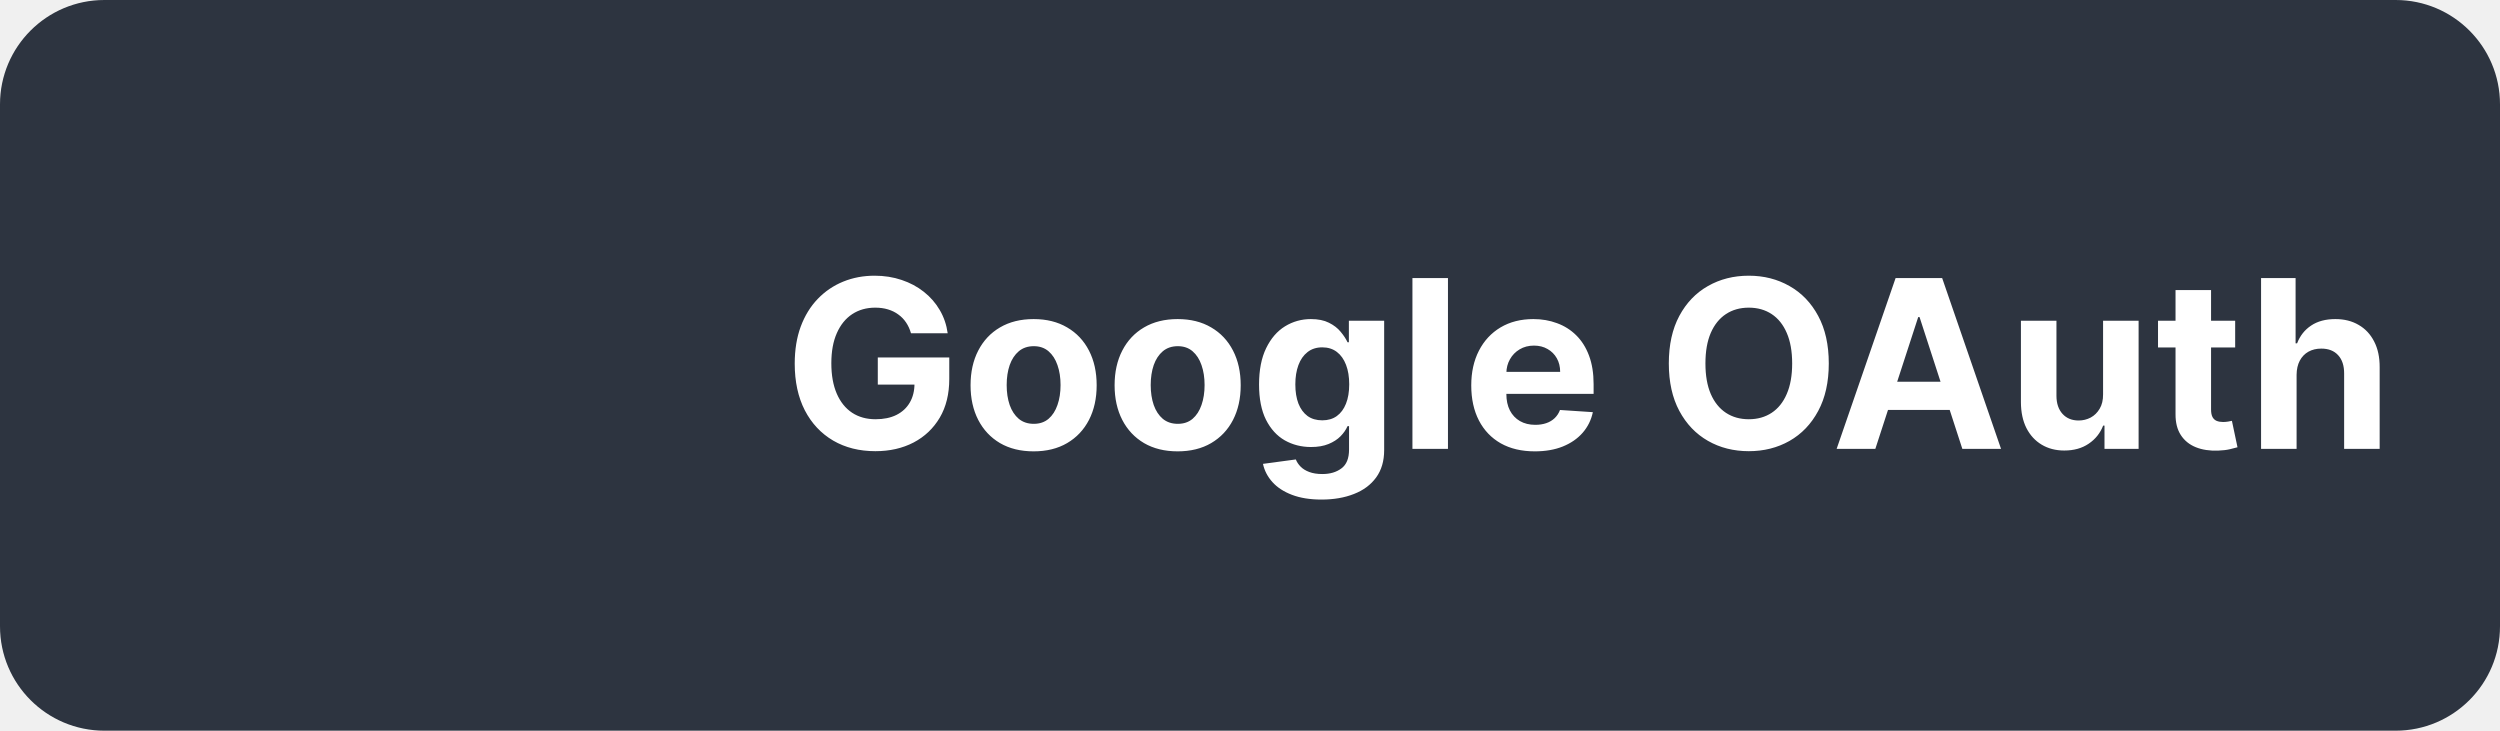
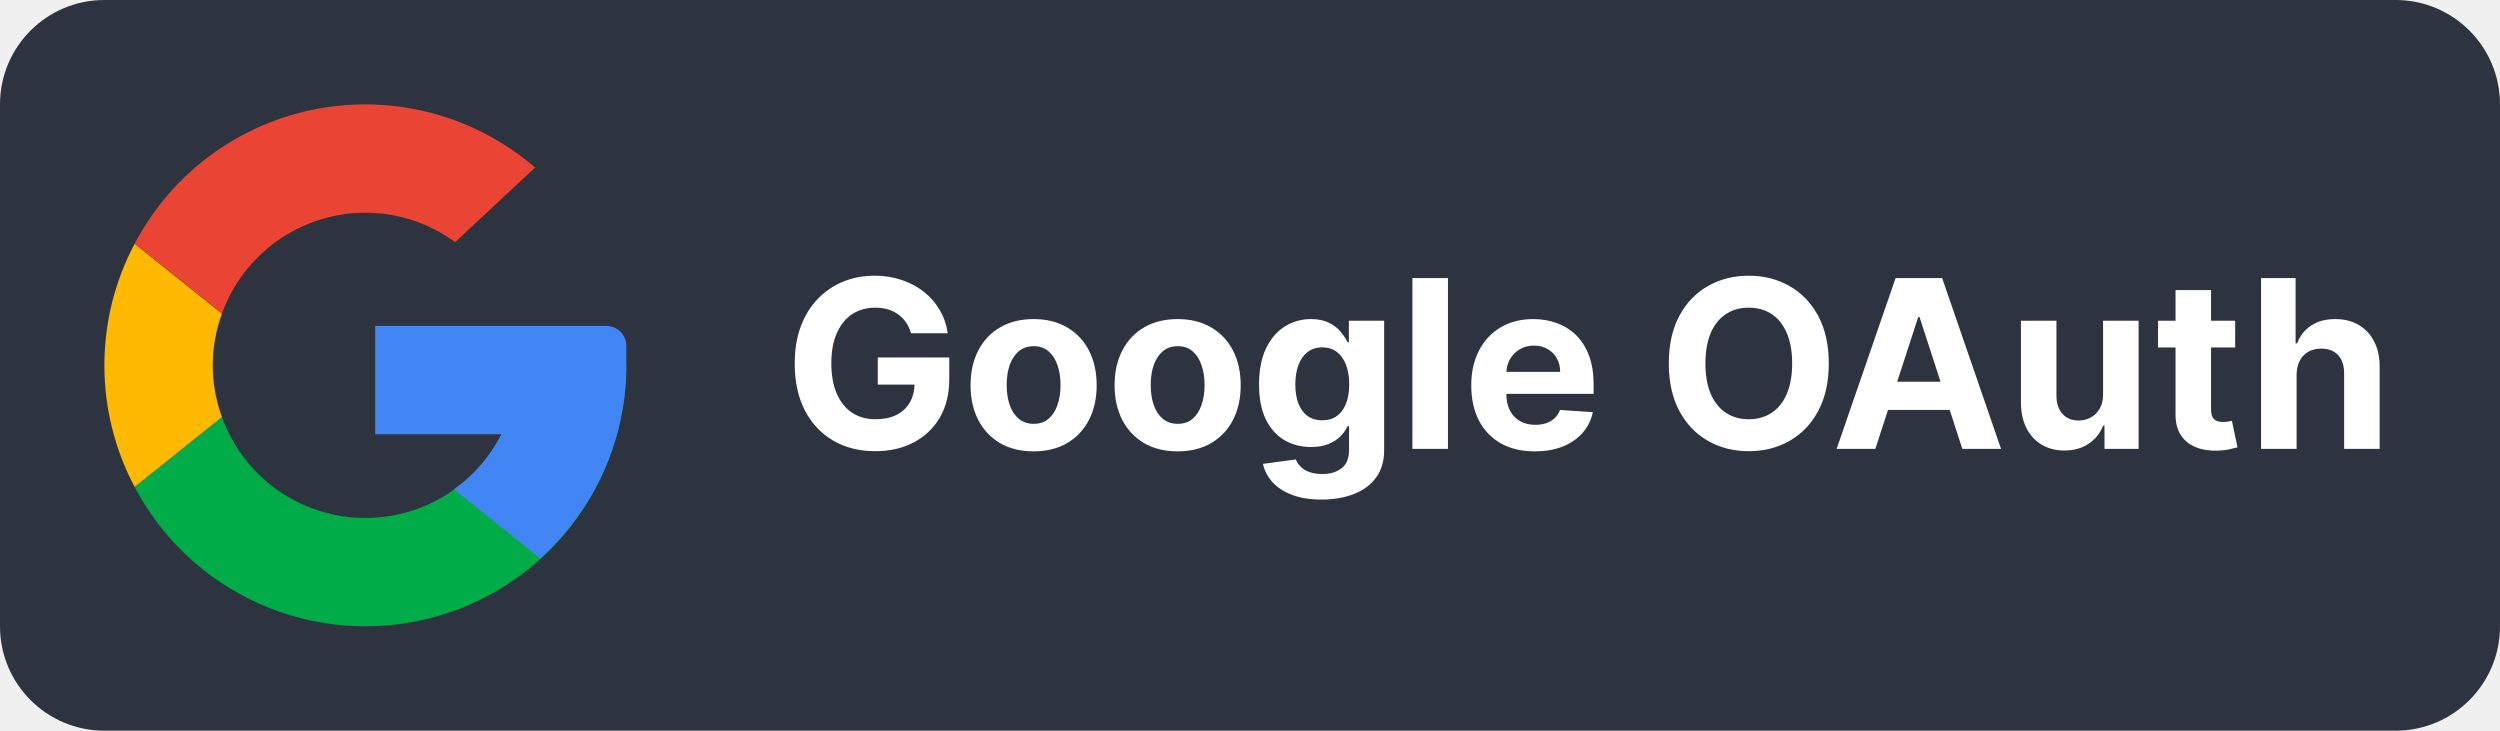
<svg xmlns="http://www.w3.org/2000/svg" width="479" height="140" viewBox="0 0 479 140" fill="none">
-   <rect width="479" height="140" rx="20" fill="#2D3440" />
-   <path d="M174.545 63.852C174.322 63.074 174.007 62.387 173.603 61.79C173.198 61.183 172.702 60.672 172.116 60.256C171.541 59.83 170.881 59.505 170.135 59.281C169.4 59.057 168.585 58.946 167.69 58.946C166.017 58.946 164.547 59.361 163.279 60.192C162.022 61.023 161.042 62.232 160.339 63.82C159.636 65.396 159.284 67.325 159.284 69.604C159.284 71.884 159.631 73.823 160.323 75.421C161.016 77.019 161.996 78.239 163.263 79.081C164.531 79.912 166.028 80.327 167.754 80.327C169.32 80.327 170.657 80.05 171.765 79.496C172.884 78.931 173.736 78.138 174.322 77.115C174.918 76.092 175.217 74.883 175.217 73.488L176.623 73.695H168.185V68.486H181.88V72.609C181.88 75.485 181.273 77.957 180.059 80.023C178.844 82.079 177.172 83.667 175.041 84.785C172.91 85.894 170.471 86.447 167.722 86.447C164.654 86.447 161.958 85.771 159.636 84.418C157.314 83.054 155.502 81.121 154.203 78.617C152.914 76.103 152.269 73.12 152.269 69.668C152.269 67.016 152.653 64.651 153.42 62.573C154.197 60.485 155.284 58.717 156.68 57.268C158.075 55.819 159.7 54.716 161.554 53.96C163.407 53.203 165.415 52.825 167.578 52.825C169.432 52.825 171.158 53.097 172.756 53.64C174.354 54.173 175.771 54.929 177.006 55.909C178.253 56.89 179.27 58.056 180.059 59.409C180.847 60.751 181.353 62.232 181.577 63.852H174.545ZM198.04 86.479C195.558 86.479 193.411 85.952 191.6 84.897C189.8 83.832 188.41 82.351 187.429 80.455C186.449 78.548 185.959 76.337 185.959 73.823C185.959 71.288 186.449 69.072 187.429 67.175C188.41 65.269 189.8 63.788 191.6 62.733C193.411 61.668 195.558 61.135 198.04 61.135C200.522 61.135 202.664 61.668 204.464 62.733C206.275 63.788 207.671 65.269 208.651 67.175C209.631 69.072 210.121 71.288 210.121 73.823C210.121 76.337 209.631 78.548 208.651 80.455C207.671 82.351 206.275 83.832 204.464 84.897C202.664 85.952 200.522 86.479 198.04 86.479ZM198.072 81.206C199.201 81.206 200.144 80.886 200.901 80.247C201.657 79.597 202.227 78.713 202.611 77.594C203.005 76.476 203.202 75.203 203.202 73.775C203.202 72.348 203.005 71.075 202.611 69.956C202.227 68.837 201.657 67.953 200.901 67.303C200.144 66.653 199.201 66.329 198.072 66.329C196.932 66.329 195.973 66.653 195.196 67.303C194.429 67.953 193.848 68.837 193.454 69.956C193.07 71.075 192.879 72.348 192.879 73.775C192.879 75.203 193.07 76.476 193.454 77.594C193.848 78.713 194.429 79.597 195.196 80.247C195.973 80.886 196.932 81.206 198.072 81.206ZM225.638 86.479C223.156 86.479 221.009 85.952 219.198 84.897C217.397 83.832 216.007 82.351 215.027 80.455C214.047 78.548 213.557 76.337 213.557 73.823C213.557 71.288 214.047 69.072 215.027 67.175C216.007 65.269 217.397 63.788 219.198 62.733C221.009 61.668 223.156 61.135 225.638 61.135C228.12 61.135 230.261 61.668 232.062 62.733C233.873 63.788 235.269 65.269 236.249 67.175C237.229 69.072 237.719 71.288 237.719 73.823C237.719 76.337 237.229 78.548 236.249 80.455C235.269 82.351 233.873 83.832 232.062 84.897C230.261 85.952 228.12 86.479 225.638 86.479ZM225.67 81.206C226.799 81.206 227.742 80.886 228.498 80.247C229.255 79.597 229.825 78.713 230.208 77.594C230.602 76.476 230.799 75.203 230.799 73.775C230.799 72.348 230.602 71.075 230.208 69.956C229.825 68.837 229.255 67.953 228.498 67.303C227.742 66.653 226.799 66.329 225.67 66.329C224.53 66.329 223.571 66.653 222.793 67.303C222.026 67.953 221.446 68.837 221.052 69.956C220.668 71.075 220.476 72.348 220.476 73.775C220.476 75.203 220.668 76.476 221.052 77.594C221.446 78.713 222.026 79.597 222.793 80.247C223.571 80.886 224.53 81.206 225.67 81.206ZM253.204 95.716C250.998 95.716 249.107 95.412 247.531 94.805C245.965 94.209 244.718 93.394 243.791 92.36C242.864 91.327 242.263 90.165 241.986 88.876L248.282 88.029C248.473 88.519 248.777 88.978 249.193 89.404C249.608 89.83 250.157 90.171 250.839 90.427C251.531 90.693 252.373 90.826 253.363 90.826C254.844 90.826 256.064 90.464 257.023 89.739C257.992 89.026 258.477 87.827 258.477 86.144V81.653H258.189C257.891 82.335 257.444 82.98 256.847 83.587C256.25 84.194 255.483 84.69 254.546 85.073C253.608 85.457 252.49 85.648 251.19 85.648C249.347 85.648 247.669 85.222 246.156 84.37C244.654 83.507 243.456 82.191 242.561 80.423C241.677 78.644 241.234 76.396 241.234 73.679C241.234 70.899 241.687 68.576 242.593 66.712C243.498 64.848 244.702 63.452 246.204 62.525C247.717 61.598 249.374 61.135 251.174 61.135C252.548 61.135 253.699 61.369 254.626 61.838C255.553 62.296 256.298 62.871 256.863 63.564C257.438 64.246 257.88 64.917 258.189 65.577H258.445V61.455H265.205V86.24C265.205 88.328 264.693 90.075 263.671 91.481C262.648 92.887 261.231 93.942 259.42 94.645C257.619 95.359 255.547 95.716 253.204 95.716ZM253.347 80.535C254.445 80.535 255.372 80.263 256.128 79.72C256.895 79.166 257.481 78.377 257.886 77.355C258.301 76.321 258.509 75.086 258.509 73.647C258.509 72.209 258.307 70.963 257.902 69.908C257.497 68.843 256.911 68.017 256.144 67.431C255.377 66.845 254.445 66.552 253.347 66.552C252.229 66.552 251.286 66.856 250.519 67.463C249.752 68.06 249.171 68.891 248.777 69.956C248.383 71.021 248.186 72.252 248.186 73.647C248.186 75.064 248.383 76.289 248.777 77.323C249.182 78.346 249.763 79.139 250.519 79.704C251.286 80.258 252.229 80.535 253.347 80.535ZM277.429 53.273V86H270.622V53.273H277.429ZM294.069 86.479C291.544 86.479 289.371 85.968 287.549 84.945C285.738 83.912 284.342 82.452 283.362 80.567C282.382 78.671 281.892 76.428 281.892 73.839C281.892 71.314 282.382 69.098 283.362 67.191C284.342 65.284 285.722 63.798 287.501 62.733C289.291 61.668 291.389 61.135 293.797 61.135C295.416 61.135 296.924 61.396 298.319 61.918C299.726 62.429 300.951 63.202 301.995 64.235C303.05 65.269 303.87 66.568 304.456 68.134C305.042 69.69 305.335 71.511 305.335 73.599V75.469H284.608V71.25H298.927C298.927 70.27 298.714 69.402 298.287 68.646C297.861 67.889 297.27 67.298 296.514 66.872C295.768 66.435 294.9 66.217 293.909 66.217C292.876 66.217 291.959 66.456 291.16 66.936C290.372 67.404 289.754 68.038 289.307 68.837C288.859 69.626 288.63 70.505 288.619 71.474V75.485C288.619 76.7 288.843 77.749 289.291 78.633C289.749 79.517 290.393 80.199 291.224 80.679C292.055 81.158 293.041 81.398 294.181 81.398C294.937 81.398 295.629 81.291 296.258 81.078C296.887 80.865 297.425 80.546 297.872 80.119C298.319 79.693 298.66 79.171 298.895 78.553L305.191 78.969C304.871 80.481 304.216 81.803 303.225 82.932C302.245 84.05 300.977 84.924 299.422 85.553C297.877 86.171 296.093 86.479 294.069 86.479ZM350.395 69.636C350.395 73.205 349.718 76.242 348.365 78.745C347.023 81.249 345.19 83.161 342.868 84.482C340.556 85.792 337.957 86.447 335.07 86.447C332.161 86.447 329.551 85.787 327.239 84.466C324.928 83.145 323.101 81.233 321.758 78.729C320.416 76.225 319.745 73.195 319.745 69.636C319.745 66.067 320.416 63.031 321.758 60.528C323.101 58.024 324.928 56.117 327.239 54.807C329.551 53.486 332.161 52.825 335.07 52.825C337.957 52.825 340.556 53.486 342.868 54.807C345.19 56.117 347.023 58.024 348.365 60.528C349.718 63.031 350.395 66.067 350.395 69.636ZM343.379 69.636C343.379 67.325 343.033 65.375 342.341 63.788C341.659 62.2 340.695 60.996 339.448 60.176C338.202 59.356 336.742 58.946 335.07 58.946C333.397 58.946 331.938 59.356 330.691 60.176C329.445 60.996 328.475 62.2 327.783 63.788C327.101 65.375 326.76 67.325 326.76 69.636C326.76 71.948 327.101 73.898 327.783 75.485C328.475 77.072 329.445 78.276 330.691 79.097C331.938 79.917 333.397 80.327 335.07 80.327C336.742 80.327 338.202 79.917 339.448 79.097C340.695 78.276 341.659 77.072 342.341 75.485C343.033 73.898 343.379 71.948 343.379 69.636ZM359.316 86H351.901L363.199 53.273H372.116L383.398 86H375.983L367.785 60.751H367.529L359.316 86ZM358.852 73.136H376.366V78.537H358.852V73.136ZM402.949 75.549V61.455H409.757V86H403.221V81.541H402.965C402.411 82.98 401.49 84.136 400.201 85.009C398.922 85.883 397.362 86.32 395.518 86.32C393.878 86.32 392.434 85.947 391.188 85.201C389.941 84.455 388.967 83.395 388.263 82.021C387.571 80.647 387.219 79.001 387.209 77.083V61.455H394.016V75.869C394.027 77.317 394.416 78.463 395.183 79.304C395.95 80.146 396.978 80.567 398.267 80.567C399.087 80.567 399.854 80.38 400.568 80.007C401.282 79.624 401.857 79.059 402.294 78.314C402.741 77.568 402.96 76.646 402.949 75.549ZM428.258 61.455V66.568H413.476V61.455H428.258ZM416.832 55.574H423.639V78.457C423.639 79.086 423.735 79.576 423.927 79.928C424.119 80.269 424.385 80.508 424.726 80.647C425.078 80.785 425.483 80.854 425.941 80.854C426.26 80.854 426.58 80.828 426.899 80.775C427.219 80.711 427.464 80.663 427.635 80.631L428.705 85.696C428.364 85.803 427.885 85.925 427.267 86.064C426.649 86.213 425.898 86.304 425.014 86.336C423.373 86.4 421.935 86.181 420.699 85.68C419.474 85.18 418.521 84.402 417.839 83.347C417.157 82.293 416.821 80.961 416.832 79.352V55.574ZM440.027 71.81V86H433.22V53.273H439.835V65.785H440.123C440.677 64.336 441.572 63.202 442.808 62.381C444.043 61.55 445.593 61.135 447.458 61.135C449.162 61.135 450.649 61.508 451.916 62.254C453.195 62.989 454.185 64.049 454.889 65.434C455.602 66.808 455.954 68.454 455.943 70.371V86H449.136V71.586C449.146 70.073 448.763 68.896 447.985 68.054C447.218 67.213 446.142 66.792 444.757 66.792C443.83 66.792 443.01 66.989 442.296 67.383C441.593 67.777 441.039 68.353 440.634 69.109C440.24 69.855 440.038 70.755 440.027 71.81Z" fill="white" />
+   <rect width="478.999" height="140" rx="20" fill="#2D3440" />
+   <path d="M99.245 70C99.249 76.882 96.825 83.545 92.399 88.815C87.973 94.085 81.829 97.624 75.049 98.808C68.269 99.992 61.29 98.746 55.339 95.289C49.388 91.831 44.848 86.385 42.52 79.909L25.792 93.291C30.993 103.178 39.358 111.037 49.549 115.614C59.74 120.191 71.172 121.221 82.017 118.539C92.862 115.858 102.497 109.62 109.382 100.822C116.266 92.023 120.005 81.172 119.999 70" fill="#00AC47" />
+   <path d="M99.245 70C99.241 74.653 98.126 79.237 95.991 83.371C93.857 87.506 90.766 91.07 86.975 93.768L103.512 106.998C108.698 102.329 112.845 96.623 115.685 90.25C118.525 83.876 119.995 76.978 119.999 70" fill="#4285F4" />
+   <path d="M40.755 70C40.762 66.619 41.359 63.266 42.52 60.091L25.792 46.709C21.989 53.883 20 61.88 20 70C20 78.12 21.989 86.116 25.792 93.291L42.52 79.909C41.359 76.734 40.762 73.38 40.755 70Z" fill="#FFBA00" />
+   <path d="M70 40.755C76.188 40.756 82.214 42.734 87.2 46.399L102.52 32.1C96.833 27.196 90.112 23.641 82.858 21.698C75.605 19.755 68.006 19.476 60.629 20.88C53.252 22.285 46.288 25.337 40.256 29.809C34.224 34.282 29.279 40.059 25.792 46.709L42.52 60.091C44.559 54.436 48.292 49.546 53.208 46.086C58.125 42.627 63.988 40.765 70 40.755Z" fill="#EA4435" />
+   <path d="M119.999 66.226L119.999 70L111.509 83.207H71.886V62.453H116.226C117.227 62.453 118.187 62.85 118.894 63.558C119.602 64.266 119.999 65.225 119.999 66.226Z" fill="#4285F4" />
+   <path d="M174.545 63.852C174.321 63.074 174.007 62.387 173.602 61.79C173.197 61.183 172.702 60.672 172.116 60.256C171.541 59.83 170.88 59.505 170.134 59.281C169.399 59.057 168.584 58.946 167.689 58.946C166.017 58.946 164.547 59.361 163.279 60.192C162.022 61.023 161.042 62.232 160.339 63.82C159.636 65.396 159.284 67.325 159.284 69.604C159.284 71.884 159.63 73.823 160.323 75.421C161.015 77.019 161.995 78.239 163.263 79.081C164.531 79.912 166.028 80.327 167.753 80.327C169.319 80.327 170.656 80.05 171.764 79.496C172.883 78.931 173.735 78.138 174.321 77.115C174.918 76.092 175.216 74.883 175.216 73.488L176.622 73.695H168.185V68.486H181.88V72.609C181.88 75.485 181.273 77.957 180.058 80.023C178.844 82.079 177.171 83.667 175.04 84.785C172.91 85.894 170.47 86.447 167.721 86.447C164.653 86.447 161.958 85.771 159.636 84.418C157.313 83.054 155.502 81.121 154.202 78.617C152.913 76.103 152.269 73.12 152.269 69.668C152.269 67.016 152.652 64.651 153.419 62.573C154.197 60.485 155.284 58.717 156.679 57.268C158.075 55.819 159.699 54.716 161.553 53.96C163.407 53.203 165.415 52.825 167.578 52.825C169.431 52.825 171.157 53.097 172.755 53.64C174.353 54.173 175.77 54.929 177.006 55.909C178.252 56.89 179.27 58.056 180.058 59.409C180.846 60.751 181.352 62.232 181.576 63.852H174.545ZM198.04 86.479C195.557 86.479 193.411 85.952 191.6 84.897C189.799 83.832 188.409 82.351 187.429 80.455C186.449 78.548 185.959 76.337 185.959 73.823C185.959 71.288 186.449 69.072 187.429 67.175C188.409 65.269 189.799 63.788 191.6 62.733C193.411 61.668 195.557 61.135 198.04 61.135C200.522 61.135 202.663 61.668 204.464 62.733C206.275 63.788 207.67 65.269 208.651 67.175C209.631 69.072 210.121 71.288 210.121 73.823C210.121 76.337 209.631 78.548 208.651 80.455C207.67 82.351 206.275 83.832 204.464 84.897C202.663 85.952 200.522 86.479 198.04 86.479ZM198.072 81.206C199.201 81.206 200.144 80.886 200.9 80.247C201.657 79.597 202.227 78.713 202.61 77.594C203.004 76.476 203.201 75.203 203.201 73.775C203.201 72.348 203.004 71.075 202.61 69.956C202.227 68.837 201.657 67.953 200.9 67.303C200.144 66.653 199.201 66.329 198.072 66.329C196.932 66.329 195.973 66.653 195.195 67.303C194.428 67.953 193.848 68.837 193.453 69.956C193.07 71.075 192.878 72.348 192.878 73.775C192.878 75.203 193.07 76.476 193.453 77.594C193.848 78.713 194.428 79.597 195.195 80.247C195.973 80.886 196.932 81.206 198.072 81.206ZM225.637 86.479C223.155 86.479 221.008 85.952 219.197 84.897C217.397 83.832 216.007 82.351 215.027 80.455C214.046 78.548 213.556 76.337 213.556 73.823C213.556 71.288 214.046 69.072 215.027 67.175C216.007 65.269 217.397 63.788 219.197 62.733C221.008 61.668 223.155 61.135 225.637 61.135C228.12 61.135 230.261 61.668 232.061 62.733C233.872 63.788 235.268 65.269 236.248 67.175C237.228 69.072 237.718 71.288 237.718 73.823C237.718 76.337 237.228 78.548 236.248 80.455C235.268 82.351 233.872 83.832 232.061 84.897C230.261 85.952 228.12 86.479 225.637 86.479ZM225.669 81.206C226.799 81.206 227.741 80.886 228.498 80.247C229.254 79.597 229.824 78.713 230.208 77.594C230.602 76.476 230.799 75.203 230.799 73.775C230.799 72.348 230.602 71.075 230.208 69.956C229.824 68.837 229.254 67.953 228.498 67.303C227.741 66.653 226.799 66.329 225.669 66.329C224.529 66.329 223.571 66.653 222.793 67.303C222.026 67.953 221.445 68.837 221.051 69.956C220.668 71.075 220.476 72.348 220.476 73.775C220.476 75.203 220.668 76.476 221.051 77.594C221.445 78.713 222.026 79.597 222.793 80.247C223.571 80.886 224.529 81.206 225.669 81.206ZM253.203 95.716C250.998 95.716 249.107 95.412 247.53 94.805C245.964 94.209 244.718 93.394 243.791 92.36C242.864 91.327 242.262 90.165 241.985 88.876L248.281 88.029C248.473 88.519 248.777 88.978 249.192 89.404C249.608 89.83 250.156 90.171 250.838 90.427C251.53 90.693 252.372 90.826 253.363 90.826C254.844 90.826 256.064 90.464 257.022 89.739C257.992 89.026 258.477 87.827 258.477 86.144V81.653H258.189C257.891 82.335 257.443 82.98 256.847 83.587C256.25 84.194 255.483 84.69 254.545 85.073C253.608 85.457 252.489 85.648 251.19 85.648C249.347 85.648 247.669 85.222 246.156 84.37C244.654 83.507 243.455 82.191 242.56 80.423C241.676 78.644 241.234 76.396 241.234 73.679C241.234 70.899 241.687 68.576 242.592 66.712C243.498 64.848 244.702 63.452 246.204 62.525C247.717 61.598 249.373 61.135 251.174 61.135C252.548 61.135 253.698 61.369 254.625 61.838C255.552 62.296 256.298 62.871 256.863 63.564C257.438 64.246 257.88 64.917 258.189 65.577H258.445V61.455H265.204V86.24C265.204 88.328 264.693 90.075 263.67 91.481C262.647 92.887 261.23 93.942 259.419 94.645C257.619 95.359 255.547 95.716 253.203 95.716ZM253.347 80.535C254.444 80.535 255.371 80.263 256.127 79.72C256.894 79.166 257.48 78.377 257.885 77.355C258.301 76.321 258.508 75.086 258.508 73.647C258.508 72.209 258.306 70.963 257.901 69.908C257.496 68.843 256.91 68.017 256.143 67.431C255.376 66.845 254.444 66.552 253.347 66.552C252.228 66.552 251.285 66.856 250.518 67.463C249.751 68.06 249.171 68.891 248.777 69.956C248.382 71.021 248.185 72.252 248.185 73.647C248.185 75.064 248.382 76.289 248.777 77.323C249.181 78.346 249.762 79.139 250.518 79.704C251.285 80.258 252.228 80.535 253.347 80.535ZM277.429 53.273V86H270.621V53.273H277.429ZM294.068 86.479C291.543 86.479 289.37 85.968 287.548 84.945C285.737 83.912 284.342 82.452 283.362 80.567C282.381 78.671 281.891 76.428 281.891 73.839C281.891 71.314 282.381 69.098 283.362 67.191C284.342 65.284 285.721 63.798 287.5 62.733C289.29 61.668 291.389 61.135 293.797 61.135C295.416 61.135 296.923 61.396 298.319 61.918C299.725 62.429 300.95 63.202 301.994 64.235C303.049 65.269 303.869 66.568 304.455 68.134C305.041 69.69 305.334 71.511 305.334 73.599V75.469H284.608V71.25H298.926C298.926 70.27 298.713 69.402 298.287 68.646C297.861 67.889 297.27 67.298 296.513 66.872C295.767 66.435 294.899 66.217 293.908 66.217C292.875 66.217 291.959 66.456 291.16 66.936C290.371 67.404 289.754 68.038 289.306 68.837C288.859 69.626 288.63 70.505 288.619 71.474V75.485C288.619 76.7 288.843 77.749 289.29 78.633C289.748 79.517 290.393 80.199 291.224 80.679C292.055 81.158 293.04 81.398 294.18 81.398C294.936 81.398 295.629 81.291 296.258 81.078C296.886 80.865 297.424 80.546 297.871 80.119C298.319 79.693 298.66 79.171 298.894 78.553L305.19 78.969C304.871 80.481 304.216 81.803 303.225 82.932C302.245 84.05 300.977 84.924 299.422 85.553C297.877 86.171 296.092 86.479 294.068 86.479ZM350.394 69.636C350.394 73.205 349.718 76.242 348.365 78.745C347.022 81.249 345.19 83.161 342.867 84.482C340.556 85.792 337.956 86.447 335.069 86.447C332.161 86.447 329.551 85.787 327.239 84.466C324.927 83.145 323.1 81.233 321.758 78.729C320.415 76.225 319.744 73.195 319.744 69.636C319.744 66.067 320.415 63.031 321.758 60.528C323.1 58.024 324.927 56.117 327.239 54.807C329.551 53.486 332.161 52.825 335.069 52.825C337.956 52.825 340.556 53.486 342.867 54.807C345.19 56.117 347.022 58.024 348.365 60.528C349.718 63.031 350.394 66.067 350.394 69.636ZM343.379 69.636C343.379 67.325 343.033 65.375 342.34 63.788C341.658 62.2 340.694 60.996 339.448 60.176C338.201 59.356 336.742 58.946 335.069 58.946C333.397 58.946 331.937 59.356 330.691 60.176C329.444 60.996 328.475 62.2 327.782 63.788C327.1 65.375 326.76 67.325 326.76 69.636C326.76 71.948 327.1 73.898 327.782 75.485C328.475 77.072 329.444 78.276 330.691 79.097C331.937 79.917 333.397 80.327 335.069 80.327C336.742 80.327 338.201 79.917 339.448 79.097C340.694 78.276 341.658 77.072 342.34 75.485C343.033 73.898 343.379 71.948 343.379 69.636ZM359.315 86H351.9L363.198 53.273H372.115L383.397 86H375.982L367.784 60.751H367.529L359.315 86ZM358.852 73.136H376.366V78.537H358.852V73.136ZM402.949 75.549V61.455H409.756V86H403.22V81.541H402.965C402.411 82.98 401.489 84.136 400.2 85.009C398.922 85.883 397.361 86.32 395.518 86.32C393.877 86.32 392.434 85.947 391.187 85.201C389.941 84.455 388.966 83.395 388.263 82.021C387.571 80.647 387.219 79.001 387.208 77.083V61.455H394.016V75.869C394.027 77.317 394.415 78.463 395.182 79.304C395.949 80.146 396.977 80.567 398.267 80.567C399.087 80.567 399.854 80.38 400.568 80.007C401.281 79.624 401.857 79.059 402.294 78.314C402.741 77.568 402.959 76.646 402.949 75.549ZM428.257 61.455V66.568H413.476V61.455H428.257ZM416.831 55.574H423.639V78.457C423.639 79.086 423.735 79.576 423.927 79.928C424.118 80.269 424.385 80.508 424.726 80.647C425.077 80.785 425.482 80.854 425.94 80.854C426.26 80.854 426.579 80.828 426.899 80.775C427.219 80.711 427.464 80.663 427.634 80.631L428.705 85.696C428.364 85.803 427.884 85.925 427.266 86.064C426.649 86.213 425.898 86.304 425.013 86.336C423.373 86.4 421.934 86.181 420.699 85.68C419.473 85.18 418.52 84.402 417.838 83.347C417.156 82.293 416.821 80.961 416.831 79.352V55.574ZM440.027 71.81V86H433.219V53.273H439.835V65.785H440.122C440.676 64.336 441.571 63.202 442.807 62.381C444.043 61.55 445.593 61.135 447.457 61.135C449.162 61.135 450.648 61.508 451.916 62.254C453.194 62.989 454.185 64.049 454.888 65.434C455.602 66.808 455.953 68.454 455.943 70.371V86H449.135V71.586C449.146 70.073 448.762 68.896 447.985 68.054C447.218 67.213 446.142 66.792 444.757 66.792C443.83 66.792 443.01 66.989 442.296 67.383C441.593 67.777 441.039 68.353 440.634 69.109C440.24 69.855 440.037 70.755 440.027 71.81Z" fill="white" />
</svg>
